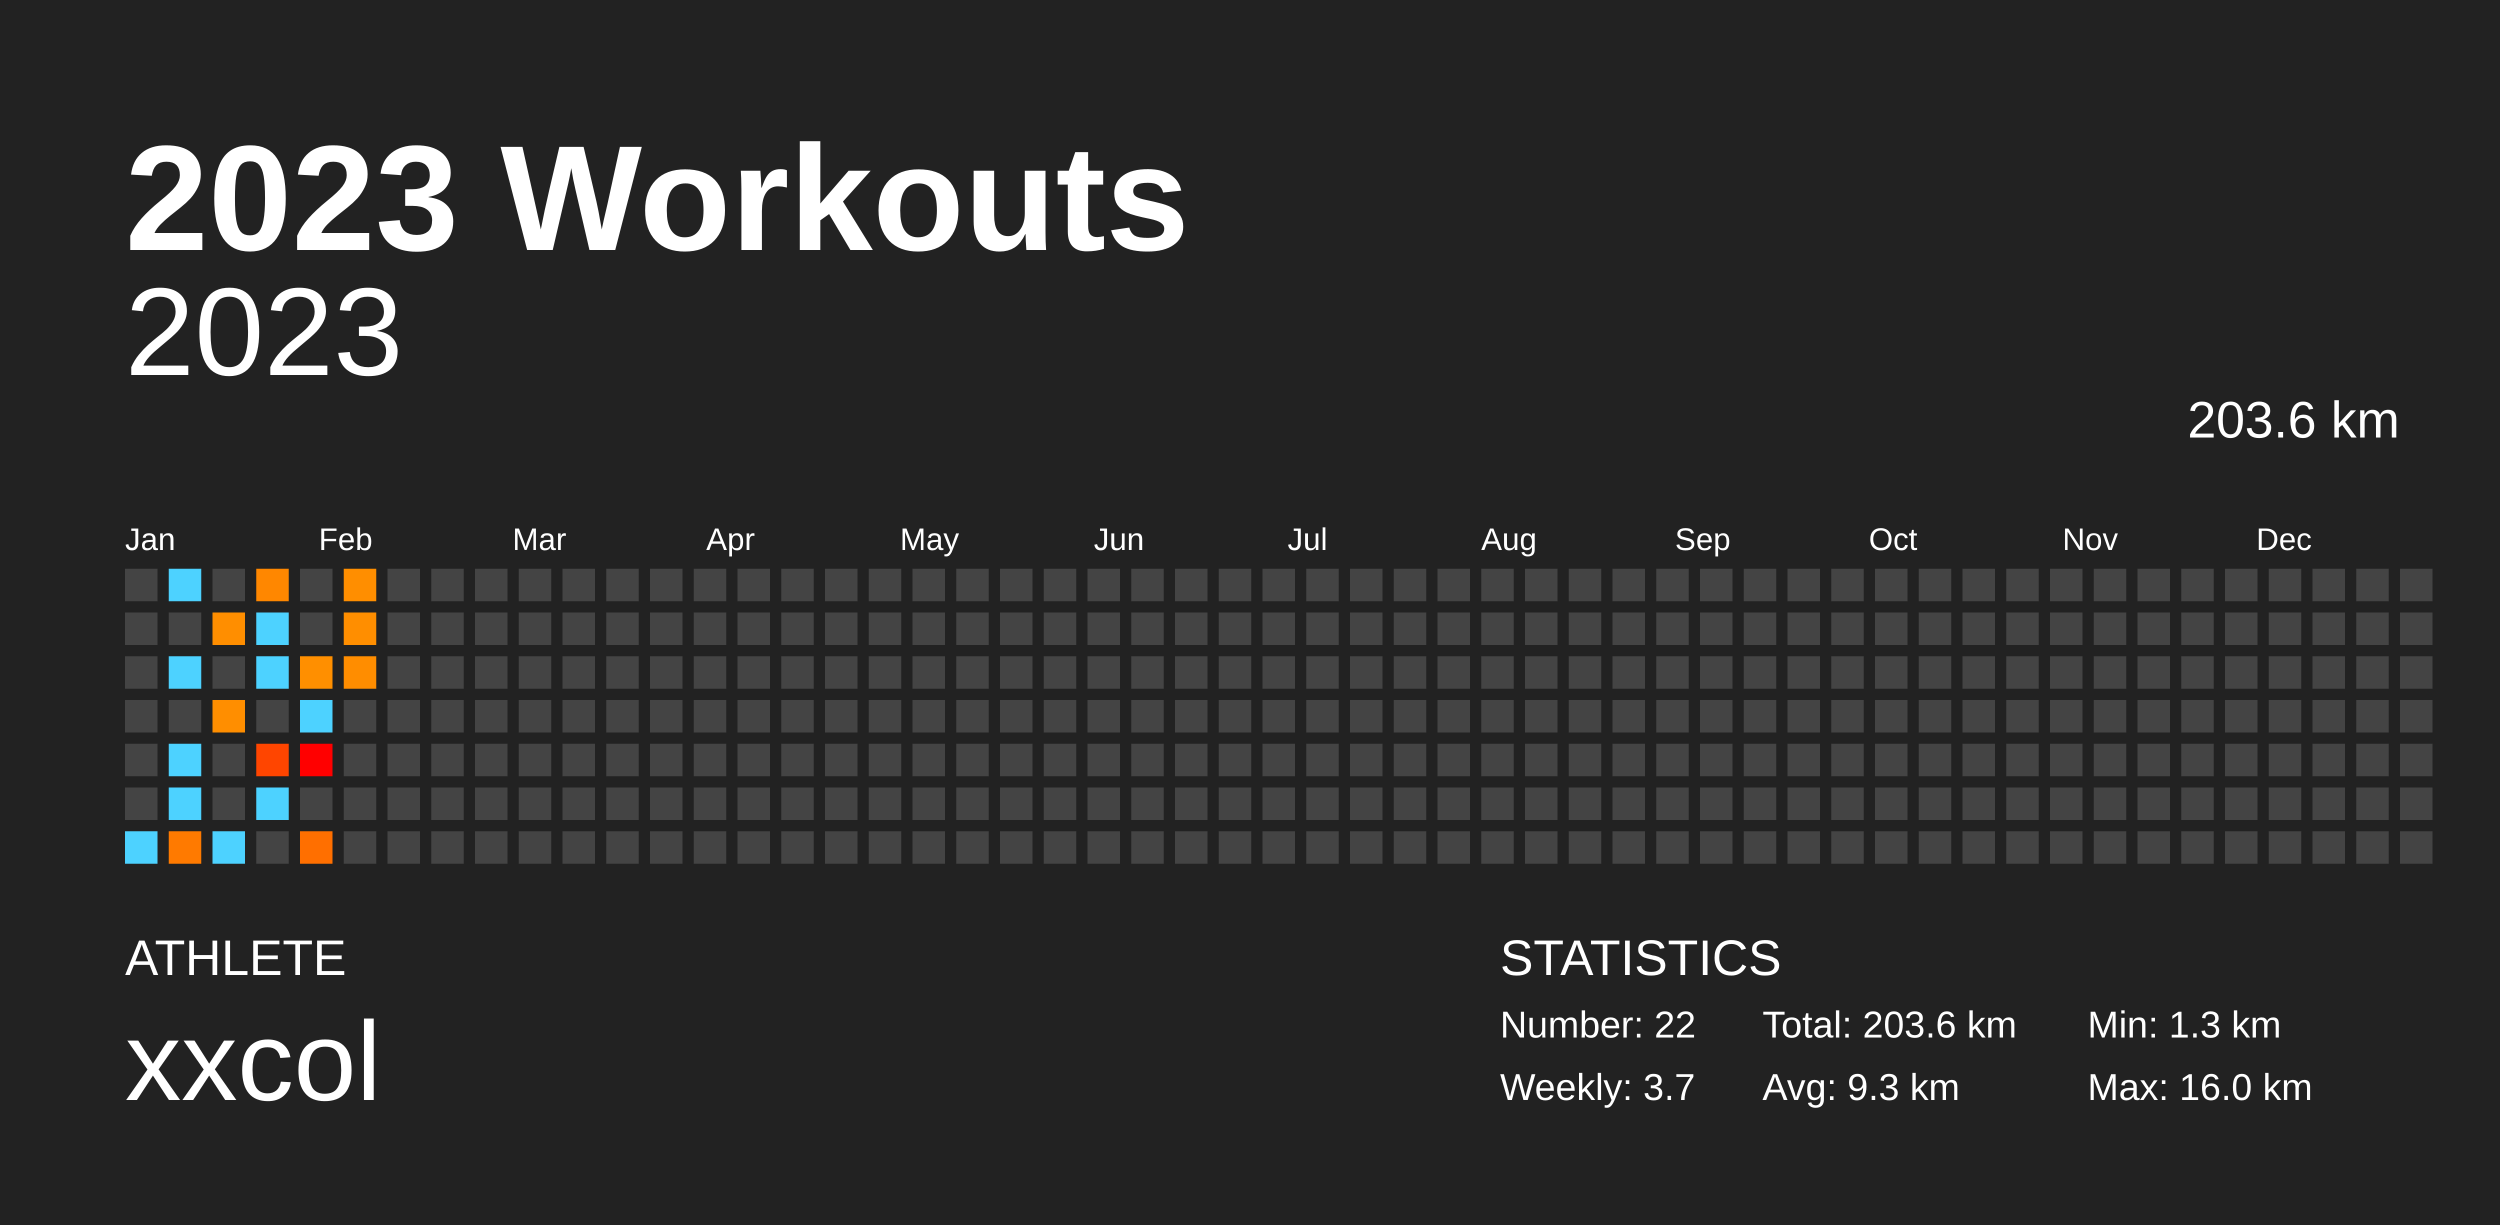
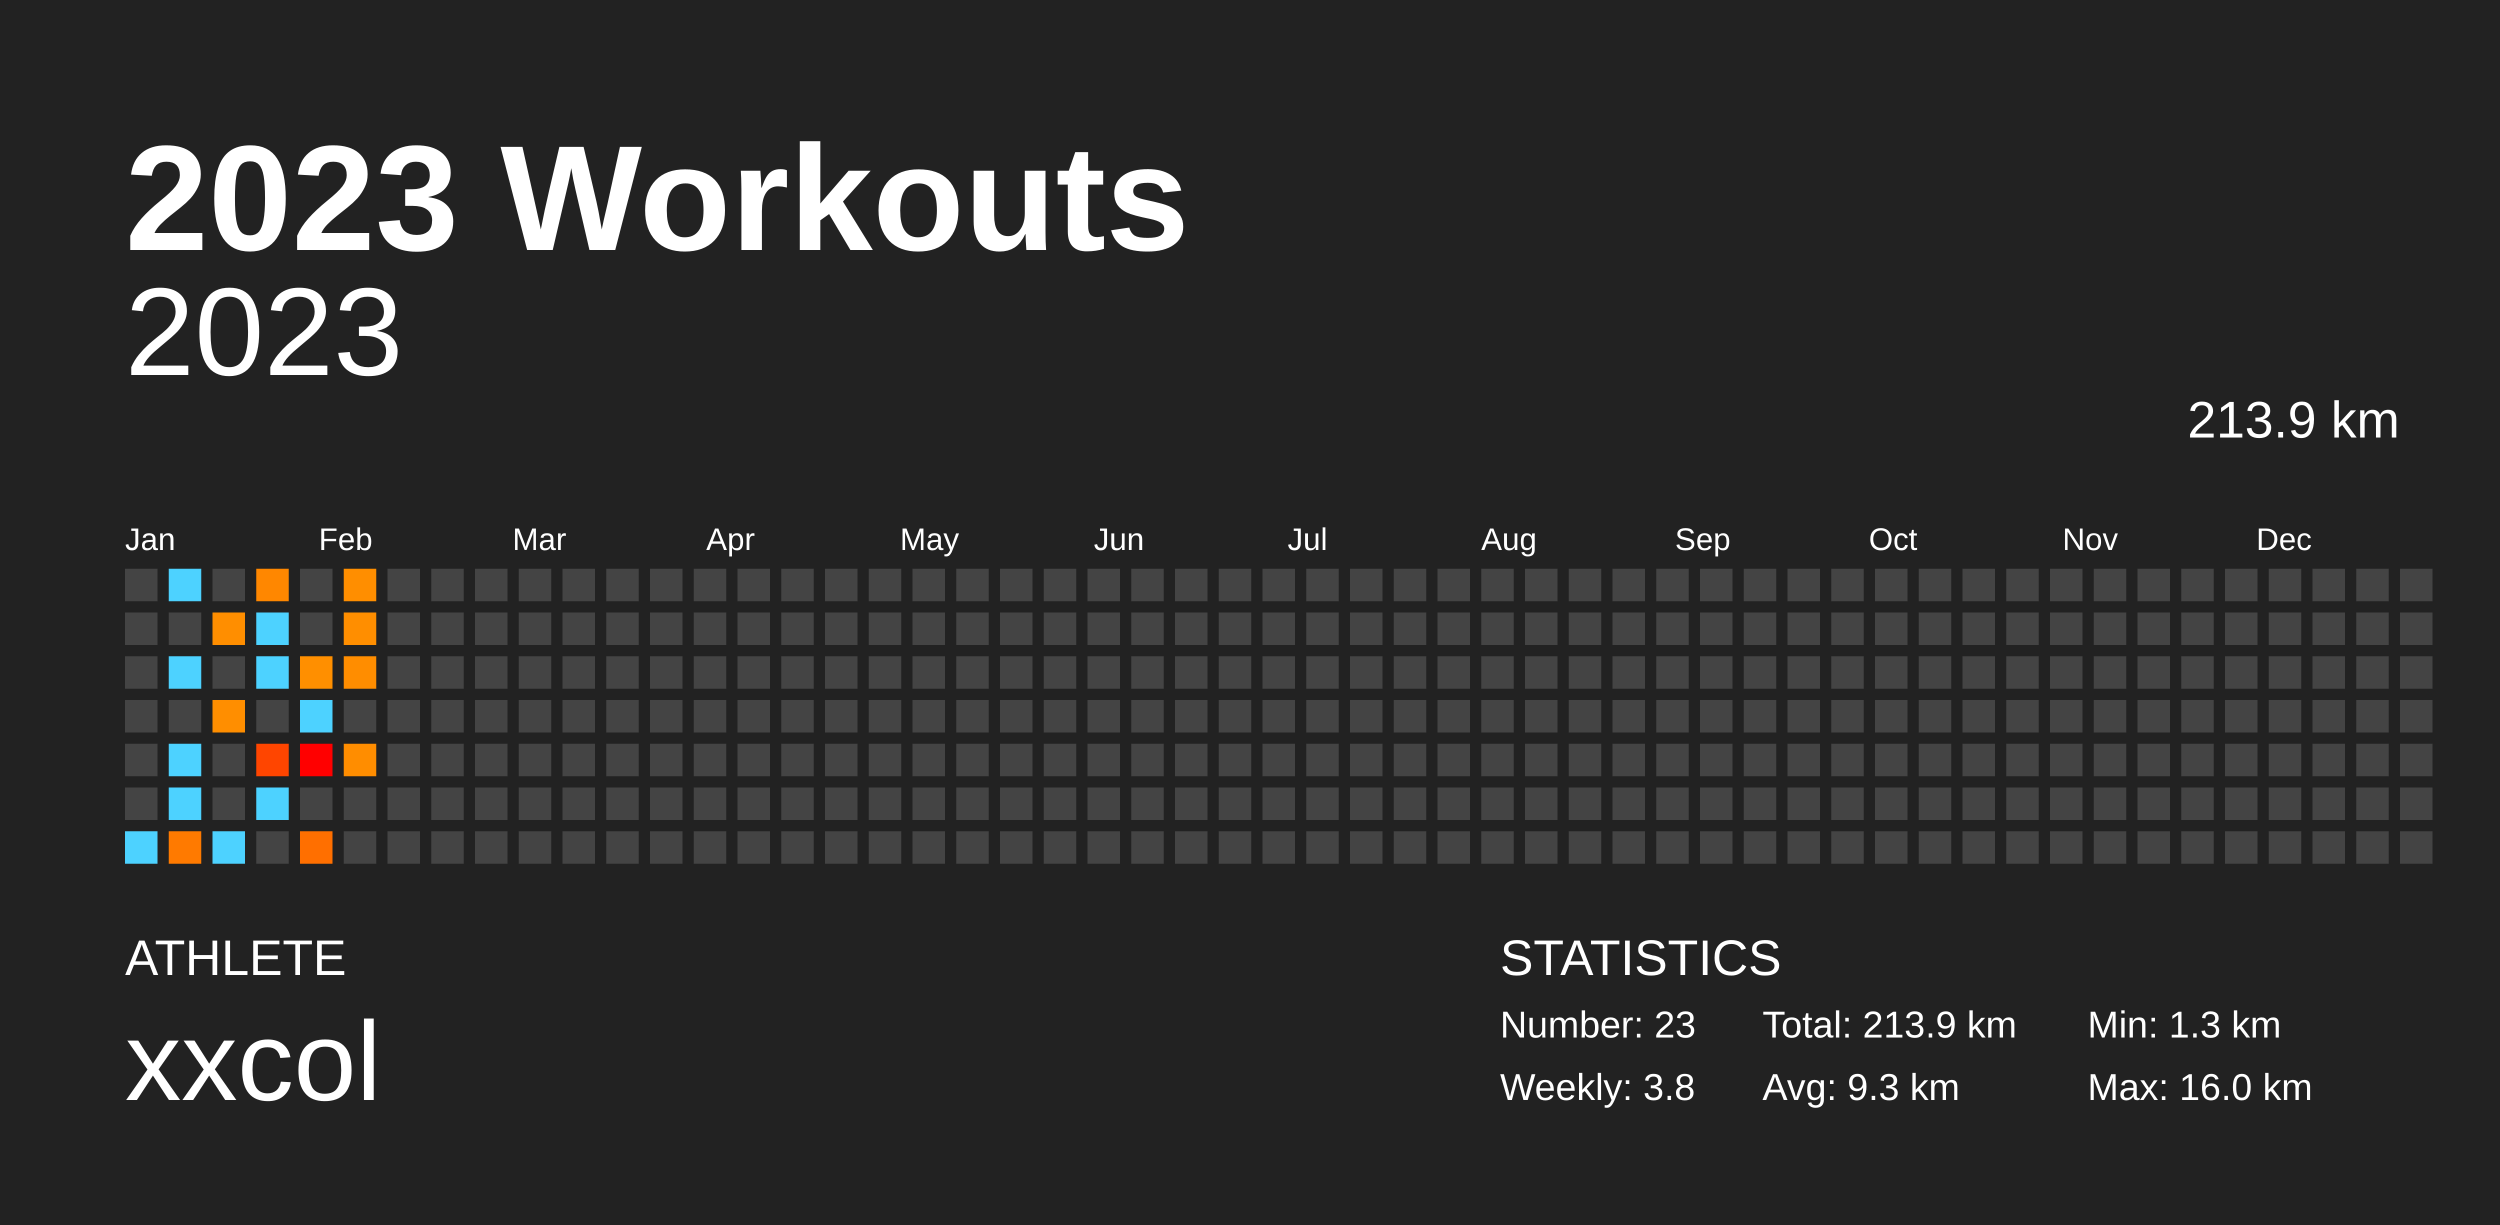
<svg xmlns="http://www.w3.org/2000/svg" baseProfile="full" height="98mm" version="1.1" viewBox="0,0,200,98" width="200mm">
  <defs />
  <rect fill="#222222" height="98" width="200" x="0" y="0" />
  <text fill="#FFFFFF" style="font-size:12px; font-family:Arial; font-weight:bold;" x="10" y="20">2023 Workouts</text>
  <text fill="#FFFFFF" style="font-size:4px; font-family:Arial" x="10" y="78">ATHLETE</text>
  <text fill="#FFFFFF" style="font-size:9px; font-family:Arial" x="10" y="88">xxcol</text>
  <text fill="#FFFFFF" style="font-size:4px; font-family:Arial" x="120" y="78">STATISTICS</text>
-   <text fill="#FFFFFF" style="font-size:3px; font-family:Arial" x="120" y="83">Number: 22</text>
-   <text fill="#FFFFFF" style="font-size:3px; font-family:Arial" x="120" y="88">Weekly: 3.7</text>
-   <text fill="#FFFFFF" style="font-size:3px; font-family:Arial" x="141" y="83">Total: 203.6 km</text>
+   <text fill="#FFFFFF" style="font-size:3px; font-family:Arial" x="120" y="83">Number: 23</text>
+   <text fill="#FFFFFF" style="font-size:3px; font-family:Arial" x="120" y="88">Weekly: 3.8</text>
+   <text fill="#FFFFFF" style="font-size:3px; font-family:Arial" x="141" y="83">Total: 213.9 km</text>
  <text fill="#FFFFFF" style="font-size:3px; font-family:Arial" x="141" y="88">Avg: 9.3 km</text>
  <text fill="#FFFFFF" style="font-size:3px; font-family:Arial" x="167" y="83">Min: 1.3 km</text>
  <text fill="#FFFFFF" style="font-size:3px; font-family:Arial" x="167" y="88">Max: 16.0 km</text>
  <text alignment-baseline="hanging" fill="#FFFFFF" style="font-size:10.0px; font-family:Arial;" x="10" y="30">2023</text>
-   <text alignment-baseline="hanging" fill="#FFFFFF" style="font-size:4.125px; font-family:Arial;" x="175" y="35">203.6 km</text>
+   <text alignment-baseline="hanging" fill="#FFFFFF" style="font-size:4.125px; font-family:Arial;" x="175" y="35">213.9 km</text>
  <text fill="#FFFFFF" style="font-size:2.5px; font-family:Arial" x="10.0" y="44">Jan</text>
  <text fill="#FFFFFF" style="font-size:2.5px; font-family:Arial" x="25.5" y="44">Feb</text>
  <text fill="#FFFFFF" style="font-size:2.5px; font-family:Arial" x="41.0" y="44">Mar</text>
  <text fill="#FFFFFF" style="font-size:2.5px; font-family:Arial" x="56.5" y="44">Apr</text>
  <text fill="#FFFFFF" style="font-size:2.5px; font-family:Arial" x="72.0" y="44">May</text>
  <text fill="#FFFFFF" style="font-size:2.5px; font-family:Arial" x="87.5" y="44">Jun</text>
  <text fill="#FFFFFF" style="font-size:2.5px; font-family:Arial" x="103.0" y="44">Jul</text>
  <text fill="#FFFFFF" style="font-size:2.5px; font-family:Arial" x="118.5" y="44">Aug</text>
  <text fill="#FFFFFF" style="font-size:2.5px; font-family:Arial" x="134.0" y="44">Sep</text>
  <text fill="#FFFFFF" style="font-size:2.5px; font-family:Arial" x="149.5" y="44">Oct</text>
  <text fill="#FFFFFF" style="font-size:2.5px; font-family:Arial" x="165.0" y="44">Nov</text>
  <text fill="#FFFFFF" style="font-size:2.5px; font-family:Arial" x="180.5" y="44">Dec</text>
  <rect fill="#444444" height="2.6" width="2.6" x="10.0" y="45.5" />
  <rect fill="#444444" height="2.6" width="2.6" x="10.0" y="49.0" />
  <rect fill="#444444" height="2.6" width="2.6" x="10.0" y="52.5" />
  <rect fill="#444444" height="2.6" width="2.6" x="10.0" y="56.0" />
  <rect fill="#444444" height="2.6" width="2.6" x="10.0" y="59.5" />
  <rect fill="#444444" height="2.6" width="2.6" x="10.0" y="63.0" />
  <rect fill="#4dd2ff" height="2.6" width="2.6" x="10.0" y="66.5" />
  <rect fill="#4dd2ff" height="2.6" width="2.6" x="13.5" y="45.5" />
  <rect fill="#444444" height="2.6" width="2.6" x="13.5" y="49.0" />
  <rect fill="#4dd2ff" height="2.6" width="2.6" x="13.5" y="52.5" />
  <rect fill="#444444" height="2.6" width="2.6" x="13.5" y="56.0" />
  <rect fill="#4dd2ff" height="2.6" width="2.6" x="13.5" y="59.5" />
  <rect fill="#4dd2ff" height="2.6" width="2.6" x="13.5" y="63.0" />
  <rect fill="#ff7a00" height="2.6" width="2.6" x="13.5" y="66.5" />
  <rect fill="#444444" height="2.6" width="2.6" x="17.0" y="45.5" />
  <rect fill="#ff8e00" height="2.6" width="2.6" x="17.0" y="49.0" />
  <rect fill="#444444" height="2.6" width="2.6" x="17.0" y="52.5" />
  <rect fill="#ff8e00" height="2.6" width="2.6" x="17.0" y="56.0" />
  <rect fill="#444444" height="2.6" width="2.6" x="17.0" y="59.5" />
  <rect fill="#444444" height="2.6" width="2.6" x="17.0" y="63.0" />
  <rect fill="#4dd2ff" height="2.6" width="2.6" x="17.0" y="66.5" />
  <rect fill="#ff8700" height="2.6" width="2.6" x="20.5" y="45.5" />
  <rect fill="#4dd2ff" height="2.6" width="2.6" x="20.5" y="49.0" />
  <rect fill="#4dd2ff" height="2.6" width="2.6" x="20.5" y="52.5" />
  <rect fill="#444444" height="2.6" width="2.6" x="20.5" y="56.0" />
  <rect fill="#ff4500" height="2.6" width="2.6" x="20.5" y="59.5" />
  <rect fill="#4dd2ff" height="2.6" width="2.6" x="20.5" y="63.0" />
  <rect fill="#444444" height="2.6" width="2.6" x="20.5" y="66.5" />
  <rect fill="#444444" height="2.6" width="2.6" x="24.0" y="45.5" />
  <rect fill="#444444" height="2.6" width="2.6" x="24.0" y="49.0" />
  <rect fill="#ff8f00" height="2.6" width="2.6" x="24.0" y="52.5" />
  <rect fill="#4dd2ff" height="2.6" width="2.6" x="24.0" y="56.0" />
  <rect fill="red" height="2.6" width="2.6" x="24.0" y="59.5" />
  <rect fill="#444444" height="2.6" width="2.6" x="24.0" y="63.0" />
  <rect fill="#ff6f00" height="2.6" width="2.6" x="24.0" y="66.5" />
  <rect fill="#ff8e00" height="2.6" width="2.6" x="27.5" y="45.5" />
  <rect fill="#ff8e00" height="2.6" width="2.6" x="27.5" y="49.0" />
  <rect fill="#ff8d00" height="2.6" width="2.6" x="27.5" y="52.5" />
  <rect fill="#444444" height="2.6" width="2.6" x="27.5" y="56.0" />
-   <rect fill="#444444" height="2.6" width="2.6" x="27.5" y="59.5" />
+   <rect fill="#ff8d00" height="2.6" width="2.6" x="27.5" y="59.5" />
  <rect fill="#444444" height="2.6" width="2.6" x="27.5" y="63.0" />
  <rect fill="#444444" height="2.6" width="2.6" x="27.5" y="66.5" />
  <rect fill="#444444" height="2.6" width="2.6" x="31.0" y="45.5" />
  <rect fill="#444444" height="2.6" width="2.6" x="31.0" y="49.0" />
  <rect fill="#444444" height="2.6" width="2.6" x="31.0" y="52.5" />
  <rect fill="#444444" height="2.6" width="2.6" x="31.0" y="56.0" />
  <rect fill="#444444" height="2.6" width="2.6" x="31.0" y="59.5" />
  <rect fill="#444444" height="2.6" width="2.6" x="31.0" y="63.0" />
  <rect fill="#444444" height="2.6" width="2.6" x="31.0" y="66.5" />
  <rect fill="#444444" height="2.6" width="2.6" x="34.5" y="45.5" />
  <rect fill="#444444" height="2.6" width="2.6" x="34.5" y="49.0" />
  <rect fill="#444444" height="2.6" width="2.6" x="34.5" y="52.5" />
  <rect fill="#444444" height="2.6" width="2.6" x="34.5" y="56.0" />
  <rect fill="#444444" height="2.6" width="2.6" x="34.5" y="59.5" />
  <rect fill="#444444" height="2.6" width="2.6" x="34.5" y="63.0" />
  <rect fill="#444444" height="2.6" width="2.6" x="34.5" y="66.5" />
  <rect fill="#444444" height="2.6" width="2.6" x="38.0" y="45.5" />
  <rect fill="#444444" height="2.6" width="2.6" x="38.0" y="49.0" />
  <rect fill="#444444" height="2.6" width="2.6" x="38.0" y="52.5" />
  <rect fill="#444444" height="2.6" width="2.6" x="38.0" y="56.0" />
  <rect fill="#444444" height="2.6" width="2.6" x="38.0" y="59.5" />
  <rect fill="#444444" height="2.6" width="2.6" x="38.0" y="63.0" />
  <rect fill="#444444" height="2.6" width="2.6" x="38.0" y="66.5" />
  <rect fill="#444444" height="2.6" width="2.6" x="41.5" y="45.5" />
  <rect fill="#444444" height="2.6" width="2.6" x="41.5" y="49.0" />
  <rect fill="#444444" height="2.6" width="2.6" x="41.5" y="52.5" />
  <rect fill="#444444" height="2.6" width="2.6" x="41.5" y="56.0" />
  <rect fill="#444444" height="2.6" width="2.6" x="41.5" y="59.5" />
  <rect fill="#444444" height="2.6" width="2.6" x="41.5" y="63.0" />
  <rect fill="#444444" height="2.6" width="2.6" x="41.5" y="66.5" />
  <rect fill="#444444" height="2.6" width="2.6" x="45.0" y="45.5" />
  <rect fill="#444444" height="2.6" width="2.6" x="45.0" y="49.0" />
  <rect fill="#444444" height="2.6" width="2.6" x="45.0" y="52.5" />
  <rect fill="#444444" height="2.6" width="2.6" x="45.0" y="56.0" />
  <rect fill="#444444" height="2.6" width="2.6" x="45.0" y="59.5" />
  <rect fill="#444444" height="2.6" width="2.6" x="45.0" y="63.0" />
  <rect fill="#444444" height="2.6" width="2.6" x="45.0" y="66.5" />
  <rect fill="#444444" height="2.6" width="2.6" x="48.5" y="45.5" />
  <rect fill="#444444" height="2.6" width="2.6" x="48.5" y="49.0" />
  <rect fill="#444444" height="2.6" width="2.6" x="48.5" y="52.5" />
  <rect fill="#444444" height="2.6" width="2.6" x="48.5" y="56.0" />
  <rect fill="#444444" height="2.6" width="2.6" x="48.5" y="59.5" />
  <rect fill="#444444" height="2.6" width="2.6" x="48.5" y="63.0" />
  <rect fill="#444444" height="2.6" width="2.6" x="48.5" y="66.5" />
  <rect fill="#444444" height="2.6" width="2.6" x="52.0" y="45.5" />
  <rect fill="#444444" height="2.6" width="2.6" x="52.0" y="49.0" />
  <rect fill="#444444" height="2.6" width="2.6" x="52.0" y="52.5" />
  <rect fill="#444444" height="2.6" width="2.6" x="52.0" y="56.0" />
  <rect fill="#444444" height="2.6" width="2.6" x="52.0" y="59.5" />
  <rect fill="#444444" height="2.6" width="2.6" x="52.0" y="63.0" />
  <rect fill="#444444" height="2.6" width="2.6" x="52.0" y="66.5" />
  <rect fill="#444444" height="2.6" width="2.6" x="55.5" y="45.5" />
  <rect fill="#444444" height="2.6" width="2.6" x="55.5" y="49.0" />
  <rect fill="#444444" height="2.6" width="2.6" x="55.5" y="52.5" />
  <rect fill="#444444" height="2.6" width="2.6" x="55.5" y="56.0" />
  <rect fill="#444444" height="2.6" width="2.6" x="55.5" y="59.5" />
  <rect fill="#444444" height="2.6" width="2.6" x="55.5" y="63.0" />
  <rect fill="#444444" height="2.6" width="2.6" x="55.5" y="66.5" />
  <rect fill="#444444" height="2.6" width="2.6" x="59.0" y="45.5" />
  <rect fill="#444444" height="2.6" width="2.6" x="59.0" y="49.0" />
  <rect fill="#444444" height="2.6" width="2.6" x="59.0" y="52.5" />
  <rect fill="#444444" height="2.6" width="2.6" x="59.0" y="56.0" />
  <rect fill="#444444" height="2.6" width="2.6" x="59.0" y="59.5" />
  <rect fill="#444444" height="2.6" width="2.6" x="59.0" y="63.0" />
  <rect fill="#444444" height="2.6" width="2.6" x="59.0" y="66.5" />
  <rect fill="#444444" height="2.6" width="2.6" x="62.5" y="45.5" />
  <rect fill="#444444" height="2.6" width="2.6" x="62.5" y="49.0" />
  <rect fill="#444444" height="2.6" width="2.6" x="62.5" y="52.5" />
  <rect fill="#444444" height="2.6" width="2.6" x="62.5" y="56.0" />
  <rect fill="#444444" height="2.6" width="2.6" x="62.5" y="59.5" />
  <rect fill="#444444" height="2.6" width="2.6" x="62.5" y="63.0" />
  <rect fill="#444444" height="2.6" width="2.6" x="62.5" y="66.5" />
  <rect fill="#444444" height="2.6" width="2.6" x="66.0" y="45.5" />
  <rect fill="#444444" height="2.6" width="2.6" x="66.0" y="49.0" />
  <rect fill="#444444" height="2.6" width="2.6" x="66.0" y="52.5" />
  <rect fill="#444444" height="2.6" width="2.6" x="66.0" y="56.0" />
  <rect fill="#444444" height="2.6" width="2.6" x="66.0" y="59.5" />
  <rect fill="#444444" height="2.6" width="2.6" x="66.0" y="63.0" />
  <rect fill="#444444" height="2.6" width="2.6" x="66.0" y="66.5" />
  <rect fill="#444444" height="2.6" width="2.6" x="69.5" y="45.5" />
  <rect fill="#444444" height="2.6" width="2.6" x="69.5" y="49.0" />
  <rect fill="#444444" height="2.6" width="2.6" x="69.5" y="52.5" />
  <rect fill="#444444" height="2.6" width="2.6" x="69.5" y="56.0" />
  <rect fill="#444444" height="2.6" width="2.6" x="69.5" y="59.5" />
  <rect fill="#444444" height="2.6" width="2.6" x="69.5" y="63.0" />
  <rect fill="#444444" height="2.6" width="2.6" x="69.5" y="66.5" />
  <rect fill="#444444" height="2.6" width="2.6" x="73.0" y="45.5" />
  <rect fill="#444444" height="2.6" width="2.6" x="73.0" y="49.0" />
  <rect fill="#444444" height="2.6" width="2.6" x="73.0" y="52.5" />
  <rect fill="#444444" height="2.6" width="2.6" x="73.0" y="56.0" />
  <rect fill="#444444" height="2.6" width="2.6" x="73.0" y="59.5" />
  <rect fill="#444444" height="2.6" width="2.6" x="73.0" y="63.0" />
  <rect fill="#444444" height="2.6" width="2.6" x="73.0" y="66.5" />
  <rect fill="#444444" height="2.6" width="2.6" x="76.5" y="45.5" />
  <rect fill="#444444" height="2.6" width="2.6" x="76.5" y="49.0" />
  <rect fill="#444444" height="2.6" width="2.6" x="76.5" y="52.5" />
  <rect fill="#444444" height="2.6" width="2.6" x="76.5" y="56.0" />
  <rect fill="#444444" height="2.6" width="2.6" x="76.5" y="59.5" />
  <rect fill="#444444" height="2.6" width="2.6" x="76.5" y="63.0" />
  <rect fill="#444444" height="2.6" width="2.6" x="76.5" y="66.5" />
  <rect fill="#444444" height="2.6" width="2.6" x="80.0" y="45.5" />
  <rect fill="#444444" height="2.6" width="2.6" x="80.0" y="49.0" />
  <rect fill="#444444" height="2.6" width="2.6" x="80.0" y="52.5" />
  <rect fill="#444444" height="2.6" width="2.6" x="80.0" y="56.0" />
  <rect fill="#444444" height="2.6" width="2.6" x="80.0" y="59.5" />
  <rect fill="#444444" height="2.6" width="2.6" x="80.0" y="63.0" />
  <rect fill="#444444" height="2.6" width="2.6" x="80.0" y="66.5" />
  <rect fill="#444444" height="2.6" width="2.6" x="83.5" y="45.5" />
  <rect fill="#444444" height="2.6" width="2.6" x="83.5" y="49.0" />
  <rect fill="#444444" height="2.6" width="2.6" x="83.5" y="52.5" />
  <rect fill="#444444" height="2.6" width="2.6" x="83.5" y="56.0" />
  <rect fill="#444444" height="2.6" width="2.6" x="83.5" y="59.5" />
  <rect fill="#444444" height="2.6" width="2.6" x="83.5" y="63.0" />
  <rect fill="#444444" height="2.6" width="2.6" x="83.5" y="66.5" />
  <rect fill="#444444" height="2.6" width="2.6" x="87.0" y="45.5" />
  <rect fill="#444444" height="2.6" width="2.6" x="87.0" y="49.0" />
  <rect fill="#444444" height="2.6" width="2.6" x="87.0" y="52.5" />
  <rect fill="#444444" height="2.6" width="2.6" x="87.0" y="56.0" />
  <rect fill="#444444" height="2.6" width="2.6" x="87.0" y="59.5" />
  <rect fill="#444444" height="2.6" width="2.6" x="87.0" y="63.0" />
  <rect fill="#444444" height="2.6" width="2.6" x="87.0" y="66.5" />
  <rect fill="#444444" height="2.6" width="2.6" x="90.5" y="45.5" />
  <rect fill="#444444" height="2.6" width="2.6" x="90.5" y="49.0" />
  <rect fill="#444444" height="2.6" width="2.6" x="90.5" y="52.5" />
  <rect fill="#444444" height="2.6" width="2.6" x="90.5" y="56.0" />
  <rect fill="#444444" height="2.6" width="2.6" x="90.5" y="59.5" />
  <rect fill="#444444" height="2.6" width="2.6" x="90.5" y="63.0" />
  <rect fill="#444444" height="2.6" width="2.6" x="90.5" y="66.5" />
  <rect fill="#444444" height="2.6" width="2.6" x="94.0" y="45.5" />
  <rect fill="#444444" height="2.6" width="2.6" x="94.0" y="49.0" />
  <rect fill="#444444" height="2.6" width="2.6" x="94.0" y="52.5" />
  <rect fill="#444444" height="2.6" width="2.6" x="94.0" y="56.0" />
  <rect fill="#444444" height="2.6" width="2.6" x="94.0" y="59.5" />
  <rect fill="#444444" height="2.6" width="2.6" x="94.0" y="63.0" />
  <rect fill="#444444" height="2.6" width="2.6" x="94.0" y="66.5" />
  <rect fill="#444444" height="2.6" width="2.6" x="97.5" y="45.5" />
  <rect fill="#444444" height="2.6" width="2.6" x="97.5" y="49.0" />
  <rect fill="#444444" height="2.6" width="2.6" x="97.5" y="52.5" />
  <rect fill="#444444" height="2.6" width="2.6" x="97.5" y="56.0" />
  <rect fill="#444444" height="2.6" width="2.6" x="97.5" y="59.5" />
  <rect fill="#444444" height="2.6" width="2.6" x="97.5" y="63.0" />
  <rect fill="#444444" height="2.6" width="2.6" x="97.5" y="66.5" />
  <rect fill="#444444" height="2.6" width="2.6" x="101.0" y="45.5" />
  <rect fill="#444444" height="2.6" width="2.6" x="101.0" y="49.0" />
  <rect fill="#444444" height="2.6" width="2.6" x="101.0" y="52.5" />
  <rect fill="#444444" height="2.6" width="2.6" x="101.0" y="56.0" />
  <rect fill="#444444" height="2.6" width="2.6" x="101.0" y="59.5" />
  <rect fill="#444444" height="2.6" width="2.6" x="101.0" y="63.0" />
  <rect fill="#444444" height="2.6" width="2.6" x="101.0" y="66.5" />
  <rect fill="#444444" height="2.6" width="2.6" x="104.5" y="45.5" />
  <rect fill="#444444" height="2.6" width="2.6" x="104.5" y="49.0" />
  <rect fill="#444444" height="2.6" width="2.6" x="104.5" y="52.5" />
  <rect fill="#444444" height="2.6" width="2.6" x="104.5" y="56.0" />
  <rect fill="#444444" height="2.6" width="2.6" x="104.5" y="59.5" />
  <rect fill="#444444" height="2.6" width="2.6" x="104.5" y="63.0" />
  <rect fill="#444444" height="2.6" width="2.6" x="104.5" y="66.5" />
  <rect fill="#444444" height="2.6" width="2.6" x="108.0" y="45.5" />
  <rect fill="#444444" height="2.6" width="2.6" x="108.0" y="49.0" />
  <rect fill="#444444" height="2.6" width="2.6" x="108.0" y="52.5" />
  <rect fill="#444444" height="2.6" width="2.6" x="108.0" y="56.0" />
  <rect fill="#444444" height="2.6" width="2.6" x="108.0" y="59.5" />
  <rect fill="#444444" height="2.6" width="2.6" x="108.0" y="63.0" />
  <rect fill="#444444" height="2.6" width="2.6" x="108.0" y="66.5" />
  <rect fill="#444444" height="2.6" width="2.6" x="111.5" y="45.5" />
  <rect fill="#444444" height="2.6" width="2.6" x="111.5" y="49.0" />
  <rect fill="#444444" height="2.6" width="2.6" x="111.5" y="52.5" />
  <rect fill="#444444" height="2.6" width="2.6" x="111.5" y="56.0" />
  <rect fill="#444444" height="2.6" width="2.6" x="111.5" y="59.5" />
  <rect fill="#444444" height="2.6" width="2.6" x="111.5" y="63.0" />
  <rect fill="#444444" height="2.6" width="2.6" x="111.5" y="66.5" />
  <rect fill="#444444" height="2.6" width="2.6" x="115.0" y="45.5" />
  <rect fill="#444444" height="2.6" width="2.6" x="115.0" y="49.0" />
  <rect fill="#444444" height="2.6" width="2.6" x="115.0" y="52.5" />
  <rect fill="#444444" height="2.6" width="2.6" x="115.0" y="56.0" />
  <rect fill="#444444" height="2.6" width="2.6" x="115.0" y="59.5" />
  <rect fill="#444444" height="2.6" width="2.6" x="115.0" y="63.0" />
  <rect fill="#444444" height="2.6" width="2.6" x="115.0" y="66.5" />
  <rect fill="#444444" height="2.6" width="2.6" x="118.5" y="45.5" />
  <rect fill="#444444" height="2.6" width="2.6" x="118.5" y="49.0" />
  <rect fill="#444444" height="2.6" width="2.6" x="118.5" y="52.5" />
  <rect fill="#444444" height="2.6" width="2.6" x="118.5" y="56.0" />
  <rect fill="#444444" height="2.6" width="2.6" x="118.5" y="59.5" />
  <rect fill="#444444" height="2.6" width="2.6" x="118.5" y="63.0" />
  <rect fill="#444444" height="2.6" width="2.6" x="118.5" y="66.5" />
  <rect fill="#444444" height="2.6" width="2.6" x="122.0" y="45.5" />
  <rect fill="#444444" height="2.6" width="2.6" x="122.0" y="49.0" />
  <rect fill="#444444" height="2.6" width="2.6" x="122.0" y="52.5" />
  <rect fill="#444444" height="2.6" width="2.6" x="122.0" y="56.0" />
  <rect fill="#444444" height="2.6" width="2.6" x="122.0" y="59.5" />
  <rect fill="#444444" height="2.6" width="2.6" x="122.0" y="63.0" />
  <rect fill="#444444" height="2.6" width="2.6" x="122.0" y="66.5" />
  <rect fill="#444444" height="2.6" width="2.6" x="125.5" y="45.5" />
  <rect fill="#444444" height="2.6" width="2.6" x="125.5" y="49.0" />
  <rect fill="#444444" height="2.6" width="2.6" x="125.5" y="52.5" />
  <rect fill="#444444" height="2.6" width="2.6" x="125.5" y="56.0" />
  <rect fill="#444444" height="2.6" width="2.6" x="125.5" y="59.5" />
  <rect fill="#444444" height="2.6" width="2.6" x="125.5" y="63.0" />
  <rect fill="#444444" height="2.6" width="2.6" x="125.5" y="66.5" />
  <rect fill="#444444" height="2.6" width="2.6" x="129.0" y="45.5" />
  <rect fill="#444444" height="2.6" width="2.6" x="129.0" y="49.0" />
  <rect fill="#444444" height="2.6" width="2.6" x="129.0" y="52.5" />
  <rect fill="#444444" height="2.6" width="2.6" x="129.0" y="56.0" />
  <rect fill="#444444" height="2.6" width="2.6" x="129.0" y="59.5" />
  <rect fill="#444444" height="2.6" width="2.6" x="129.0" y="63.0" />
  <rect fill="#444444" height="2.6" width="2.6" x="129.0" y="66.5" />
  <rect fill="#444444" height="2.6" width="2.6" x="132.5" y="45.5" />
  <rect fill="#444444" height="2.6" width="2.6" x="132.5" y="49.0" />
  <rect fill="#444444" height="2.6" width="2.6" x="132.5" y="52.5" />
  <rect fill="#444444" height="2.6" width="2.6" x="132.5" y="56.0" />
  <rect fill="#444444" height="2.6" width="2.6" x="132.5" y="59.5" />
  <rect fill="#444444" height="2.6" width="2.6" x="132.5" y="63.0" />
  <rect fill="#444444" height="2.6" width="2.6" x="132.5" y="66.5" />
  <rect fill="#444444" height="2.6" width="2.6" x="136.0" y="45.5" />
  <rect fill="#444444" height="2.6" width="2.6" x="136.0" y="49.0" />
  <rect fill="#444444" height="2.6" width="2.6" x="136.0" y="52.5" />
  <rect fill="#444444" height="2.6" width="2.6" x="136.0" y="56.0" />
  <rect fill="#444444" height="2.6" width="2.6" x="136.0" y="59.5" />
  <rect fill="#444444" height="2.6" width="2.6" x="136.0" y="63.0" />
  <rect fill="#444444" height="2.6" width="2.6" x="136.0" y="66.5" />
  <rect fill="#444444" height="2.6" width="2.6" x="139.5" y="45.5" />
  <rect fill="#444444" height="2.6" width="2.6" x="139.5" y="49.0" />
  <rect fill="#444444" height="2.6" width="2.6" x="139.5" y="52.5" />
  <rect fill="#444444" height="2.6" width="2.6" x="139.5" y="56.0" />
  <rect fill="#444444" height="2.6" width="2.6" x="139.5" y="59.5" />
  <rect fill="#444444" height="2.6" width="2.6" x="139.5" y="63.0" />
  <rect fill="#444444" height="2.6" width="2.6" x="139.5" y="66.5" />
  <rect fill="#444444" height="2.6" width="2.6" x="143.0" y="45.5" />
  <rect fill="#444444" height="2.6" width="2.6" x="143.0" y="49.0" />
  <rect fill="#444444" height="2.6" width="2.6" x="143.0" y="52.5" />
  <rect fill="#444444" height="2.6" width="2.6" x="143.0" y="56.0" />
  <rect fill="#444444" height="2.6" width="2.6" x="143.0" y="59.5" />
  <rect fill="#444444" height="2.6" width="2.6" x="143.0" y="63.0" />
  <rect fill="#444444" height="2.6" width="2.6" x="143.0" y="66.5" />
  <rect fill="#444444" height="2.6" width="2.6" x="146.5" y="45.5" />
  <rect fill="#444444" height="2.6" width="2.6" x="146.5" y="49.0" />
  <rect fill="#444444" height="2.6" width="2.6" x="146.5" y="52.5" />
  <rect fill="#444444" height="2.6" width="2.6" x="146.5" y="56.0" />
  <rect fill="#444444" height="2.6" width="2.6" x="146.5" y="59.5" />
  <rect fill="#444444" height="2.6" width="2.6" x="146.5" y="63.0" />
  <rect fill="#444444" height="2.6" width="2.6" x="146.5" y="66.5" />
  <rect fill="#444444" height="2.6" width="2.6" x="150.0" y="45.5" />
  <rect fill="#444444" height="2.6" width="2.6" x="150.0" y="49.0" />
  <rect fill="#444444" height="2.6" width="2.6" x="150.0" y="52.5" />
  <rect fill="#444444" height="2.6" width="2.6" x="150.0" y="56.0" />
  <rect fill="#444444" height="2.6" width="2.6" x="150.0" y="59.5" />
  <rect fill="#444444" height="2.6" width="2.6" x="150.0" y="63.0" />
  <rect fill="#444444" height="2.6" width="2.6" x="150.0" y="66.5" />
  <rect fill="#444444" height="2.6" width="2.6" x="153.5" y="45.5" />
  <rect fill="#444444" height="2.6" width="2.6" x="153.5" y="49.0" />
  <rect fill="#444444" height="2.6" width="2.6" x="153.5" y="52.5" />
  <rect fill="#444444" height="2.6" width="2.6" x="153.5" y="56.0" />
  <rect fill="#444444" height="2.6" width="2.6" x="153.5" y="59.5" />
  <rect fill="#444444" height="2.6" width="2.6" x="153.5" y="63.0" />
  <rect fill="#444444" height="2.6" width="2.6" x="153.5" y="66.5" />
  <rect fill="#444444" height="2.6" width="2.6" x="157.0" y="45.5" />
  <rect fill="#444444" height="2.6" width="2.6" x="157.0" y="49.0" />
  <rect fill="#444444" height="2.6" width="2.6" x="157.0" y="52.5" />
  <rect fill="#444444" height="2.6" width="2.6" x="157.0" y="56.0" />
  <rect fill="#444444" height="2.6" width="2.6" x="157.0" y="59.5" />
  <rect fill="#444444" height="2.6" width="2.6" x="157.0" y="63.0" />
  <rect fill="#444444" height="2.6" width="2.6" x="157.0" y="66.5" />
  <rect fill="#444444" height="2.6" width="2.6" x="160.5" y="45.5" />
  <rect fill="#444444" height="2.6" width="2.6" x="160.5" y="49.0" />
  <rect fill="#444444" height="2.6" width="2.6" x="160.5" y="52.5" />
  <rect fill="#444444" height="2.6" width="2.6" x="160.5" y="56.0" />
  <rect fill="#444444" height="2.6" width="2.6" x="160.5" y="59.5" />
  <rect fill="#444444" height="2.6" width="2.6" x="160.5" y="63.0" />
  <rect fill="#444444" height="2.6" width="2.6" x="160.5" y="66.5" />
  <rect fill="#444444" height="2.6" width="2.6" x="164.0" y="45.5" />
  <rect fill="#444444" height="2.6" width="2.6" x="164.0" y="49.0" />
  <rect fill="#444444" height="2.6" width="2.6" x="164.0" y="52.5" />
  <rect fill="#444444" height="2.6" width="2.6" x="164.0" y="56.0" />
  <rect fill="#444444" height="2.6" width="2.6" x="164.0" y="59.5" />
  <rect fill="#444444" height="2.6" width="2.6" x="164.0" y="63.0" />
  <rect fill="#444444" height="2.6" width="2.6" x="164.0" y="66.5" />
  <rect fill="#444444" height="2.6" width="2.6" x="167.5" y="45.5" />
  <rect fill="#444444" height="2.6" width="2.6" x="167.5" y="49.0" />
  <rect fill="#444444" height="2.6" width="2.6" x="167.5" y="52.5" />
  <rect fill="#444444" height="2.6" width="2.6" x="167.5" y="56.0" />
  <rect fill="#444444" height="2.6" width="2.6" x="167.5" y="59.5" />
  <rect fill="#444444" height="2.6" width="2.6" x="167.5" y="63.0" />
  <rect fill="#444444" height="2.6" width="2.6" x="167.5" y="66.5" />
  <rect fill="#444444" height="2.6" width="2.6" x="171.0" y="45.5" />
  <rect fill="#444444" height="2.6" width="2.6" x="171.0" y="49.0" />
  <rect fill="#444444" height="2.6" width="2.6" x="171.0" y="52.5" />
  <rect fill="#444444" height="2.6" width="2.6" x="171.0" y="56.0" />
  <rect fill="#444444" height="2.6" width="2.6" x="171.0" y="59.5" />
  <rect fill="#444444" height="2.6" width="2.6" x="171.0" y="63.0" />
  <rect fill="#444444" height="2.6" width="2.6" x="171.0" y="66.5" />
  <rect fill="#444444" height="2.6" width="2.6" x="174.5" y="45.5" />
  <rect fill="#444444" height="2.6" width="2.6" x="174.5" y="49.0" />
  <rect fill="#444444" height="2.6" width="2.6" x="174.5" y="52.5" />
  <rect fill="#444444" height="2.6" width="2.6" x="174.5" y="56.0" />
  <rect fill="#444444" height="2.6" width="2.6" x="174.5" y="59.5" />
  <rect fill="#444444" height="2.6" width="2.6" x="174.5" y="63.0" />
  <rect fill="#444444" height="2.6" width="2.6" x="174.5" y="66.5" />
  <rect fill="#444444" height="2.6" width="2.6" x="178.0" y="45.5" />
  <rect fill="#444444" height="2.6" width="2.6" x="178.0" y="49.0" />
  <rect fill="#444444" height="2.6" width="2.6" x="178.0" y="52.5" />
  <rect fill="#444444" height="2.6" width="2.6" x="178.0" y="56.0" />
  <rect fill="#444444" height="2.6" width="2.6" x="178.0" y="59.5" />
  <rect fill="#444444" height="2.6" width="2.6" x="178.0" y="63.0" />
  <rect fill="#444444" height="2.6" width="2.6" x="178.0" y="66.5" />
  <rect fill="#444444" height="2.6" width="2.6" x="181.5" y="45.5" />
  <rect fill="#444444" height="2.6" width="2.6" x="181.5" y="49.0" />
  <rect fill="#444444" height="2.6" width="2.6" x="181.5" y="52.5" />
  <rect fill="#444444" height="2.6" width="2.6" x="181.5" y="56.0" />
  <rect fill="#444444" height="2.6" width="2.6" x="181.5" y="59.5" />
  <rect fill="#444444" height="2.6" width="2.6" x="181.5" y="63.0" />
  <rect fill="#444444" height="2.6" width="2.6" x="181.5" y="66.5" />
  <rect fill="#444444" height="2.6" width="2.6" x="185.0" y="45.5" />
  <rect fill="#444444" height="2.6" width="2.6" x="185.0" y="49.0" />
  <rect fill="#444444" height="2.6" width="2.6" x="185.0" y="52.5" />
  <rect fill="#444444" height="2.6" width="2.6" x="185.0" y="56.0" />
  <rect fill="#444444" height="2.6" width="2.6" x="185.0" y="59.5" />
  <rect fill="#444444" height="2.6" width="2.6" x="185.0" y="63.0" />
  <rect fill="#444444" height="2.6" width="2.6" x="185.0" y="66.5" />
  <rect fill="#444444" height="2.6" width="2.6" x="188.5" y="45.5" />
  <rect fill="#444444" height="2.6" width="2.6" x="188.5" y="49.0" />
  <rect fill="#444444" height="2.6" width="2.6" x="188.5" y="52.5" />
  <rect fill="#444444" height="2.6" width="2.6" x="188.5" y="56.0" />
  <rect fill="#444444" height="2.6" width="2.6" x="188.5" y="59.5" />
  <rect fill="#444444" height="2.6" width="2.6" x="188.5" y="63.0" />
  <rect fill="#444444" height="2.6" width="2.6" x="188.5" y="66.5" />
  <rect fill="#444444" height="2.6" width="2.6" x="192.0" y="45.5" />
  <rect fill="#444444" height="2.6" width="2.6" x="192.0" y="49.0" />
  <rect fill="#444444" height="2.6" width="2.6" x="192.0" y="52.5" />
  <rect fill="#444444" height="2.6" width="2.6" x="192.0" y="56.0" />
  <rect fill="#444444" height="2.6" width="2.6" x="192.0" y="59.5" />
  <rect fill="#444444" height="2.6" width="2.6" x="192.0" y="63.0" />
  <rect fill="#444444" height="2.6" width="2.6" x="192.0" y="66.5" />
</svg>
